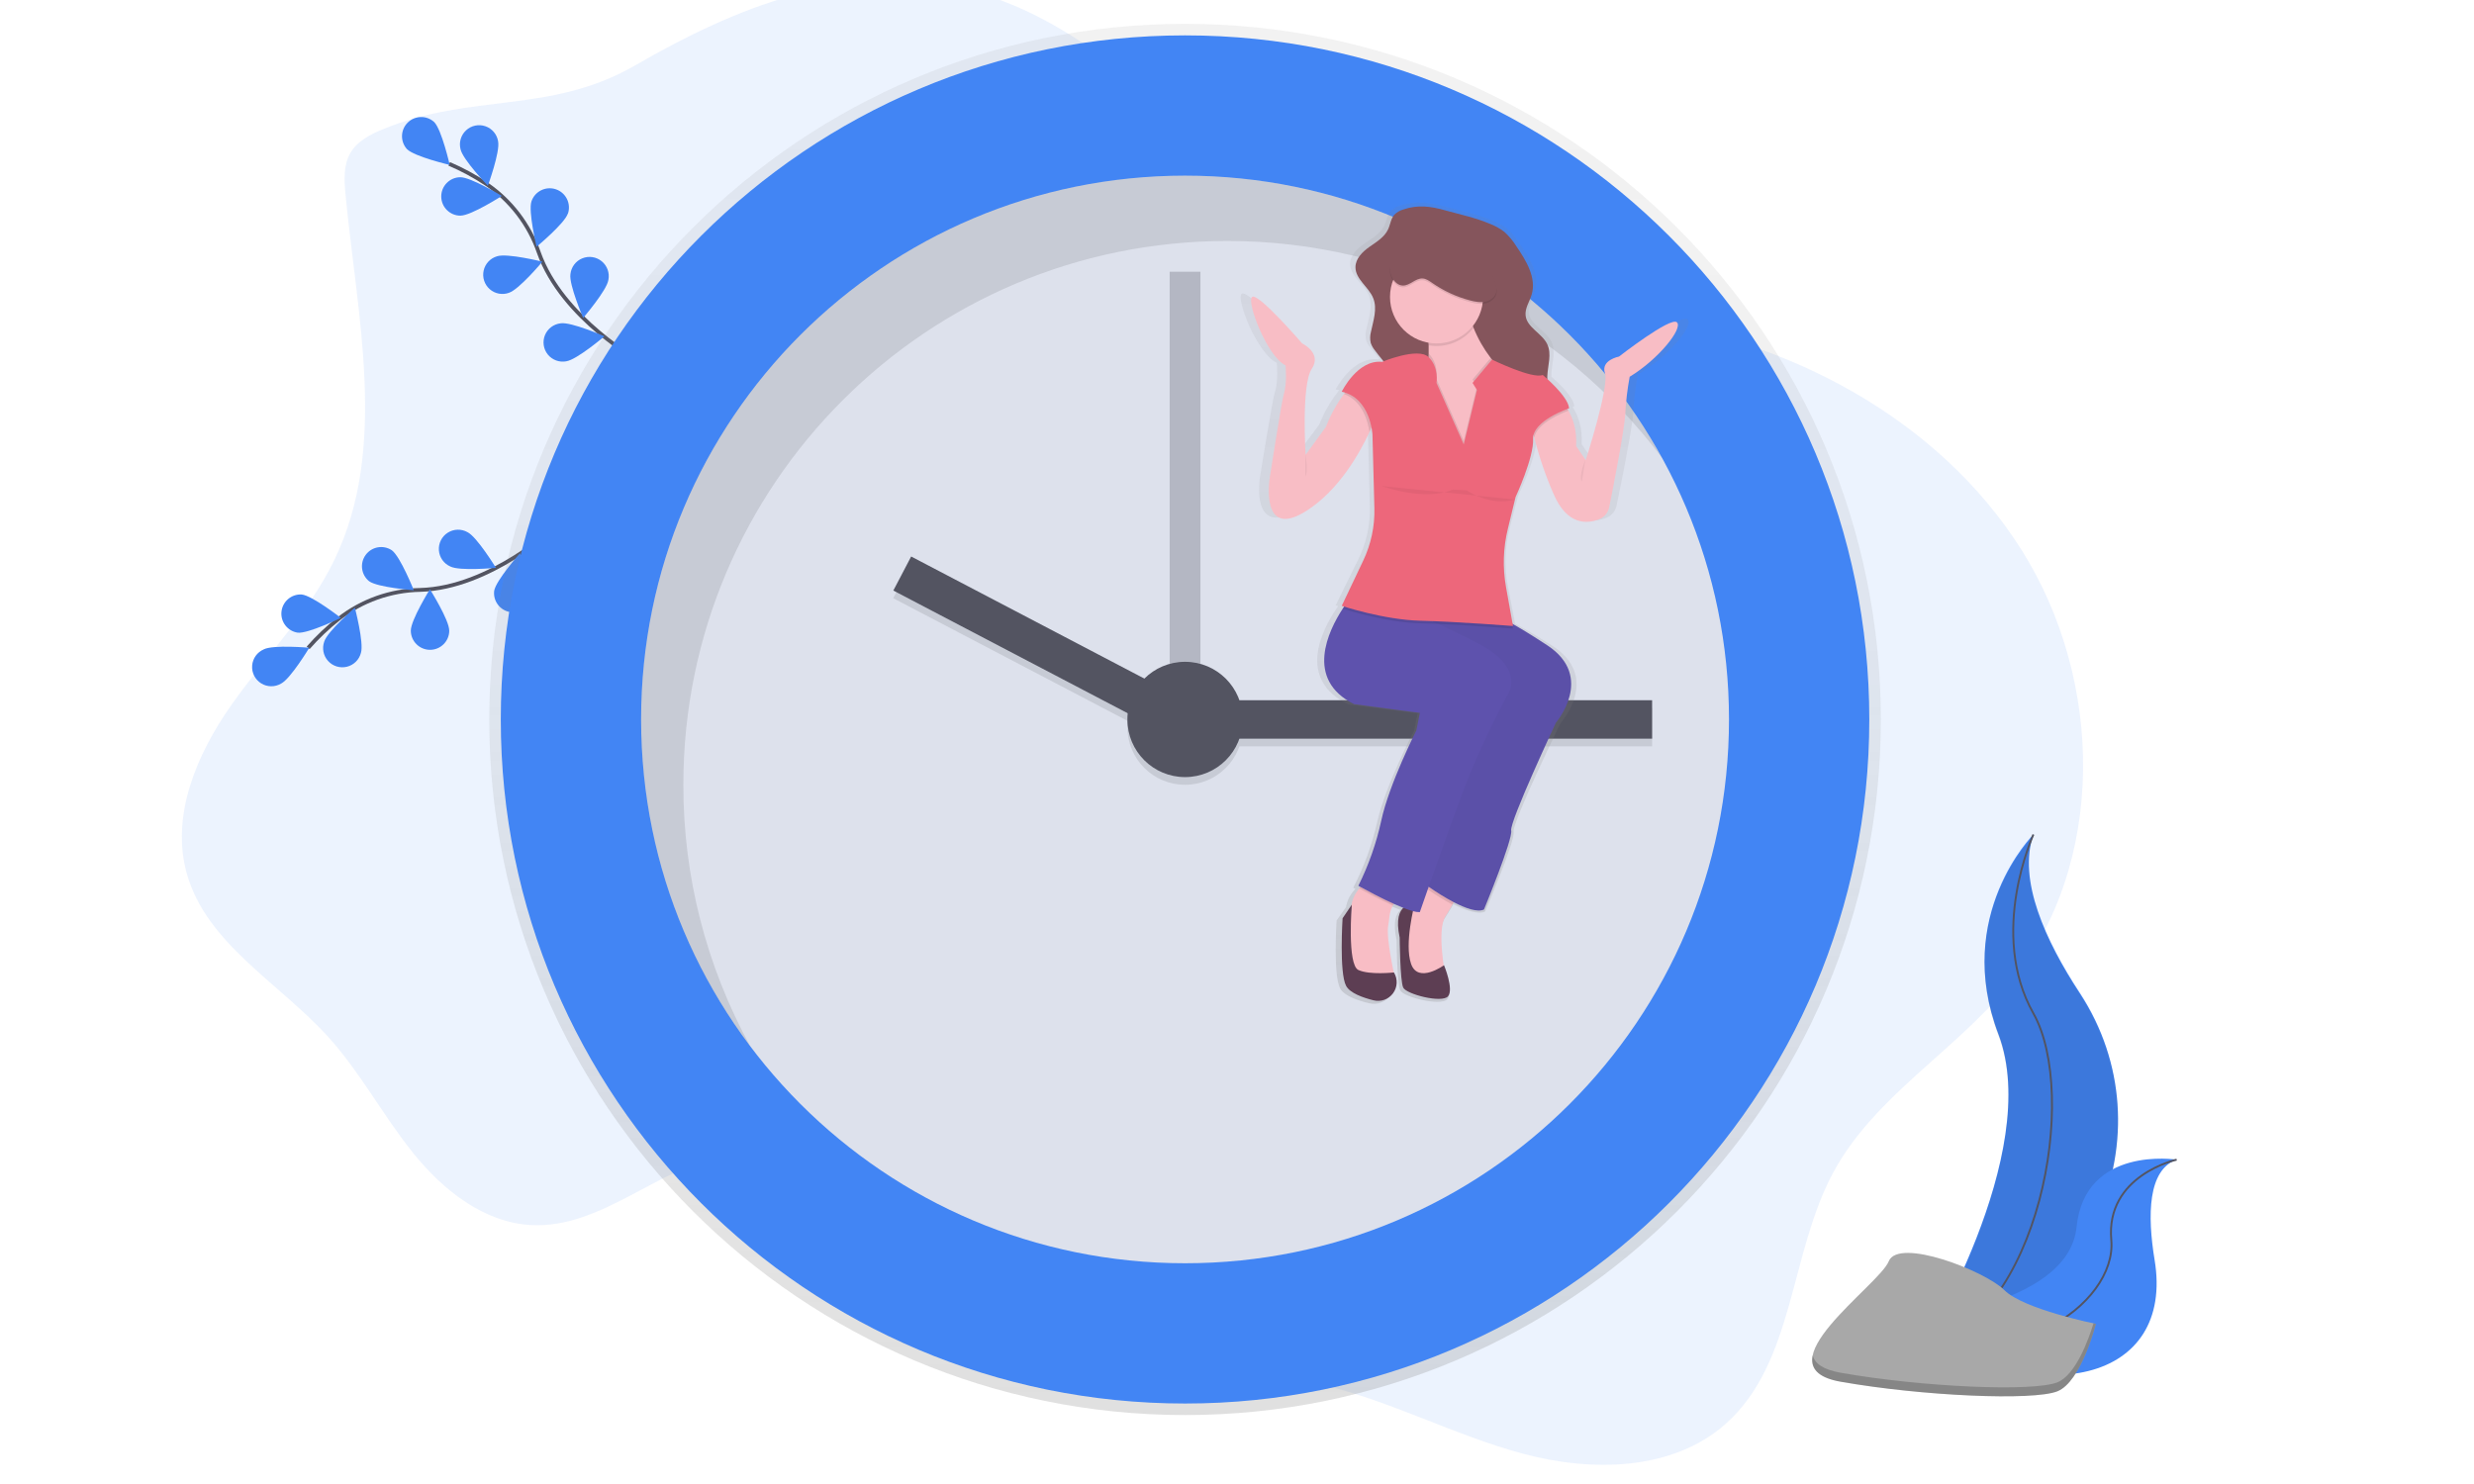
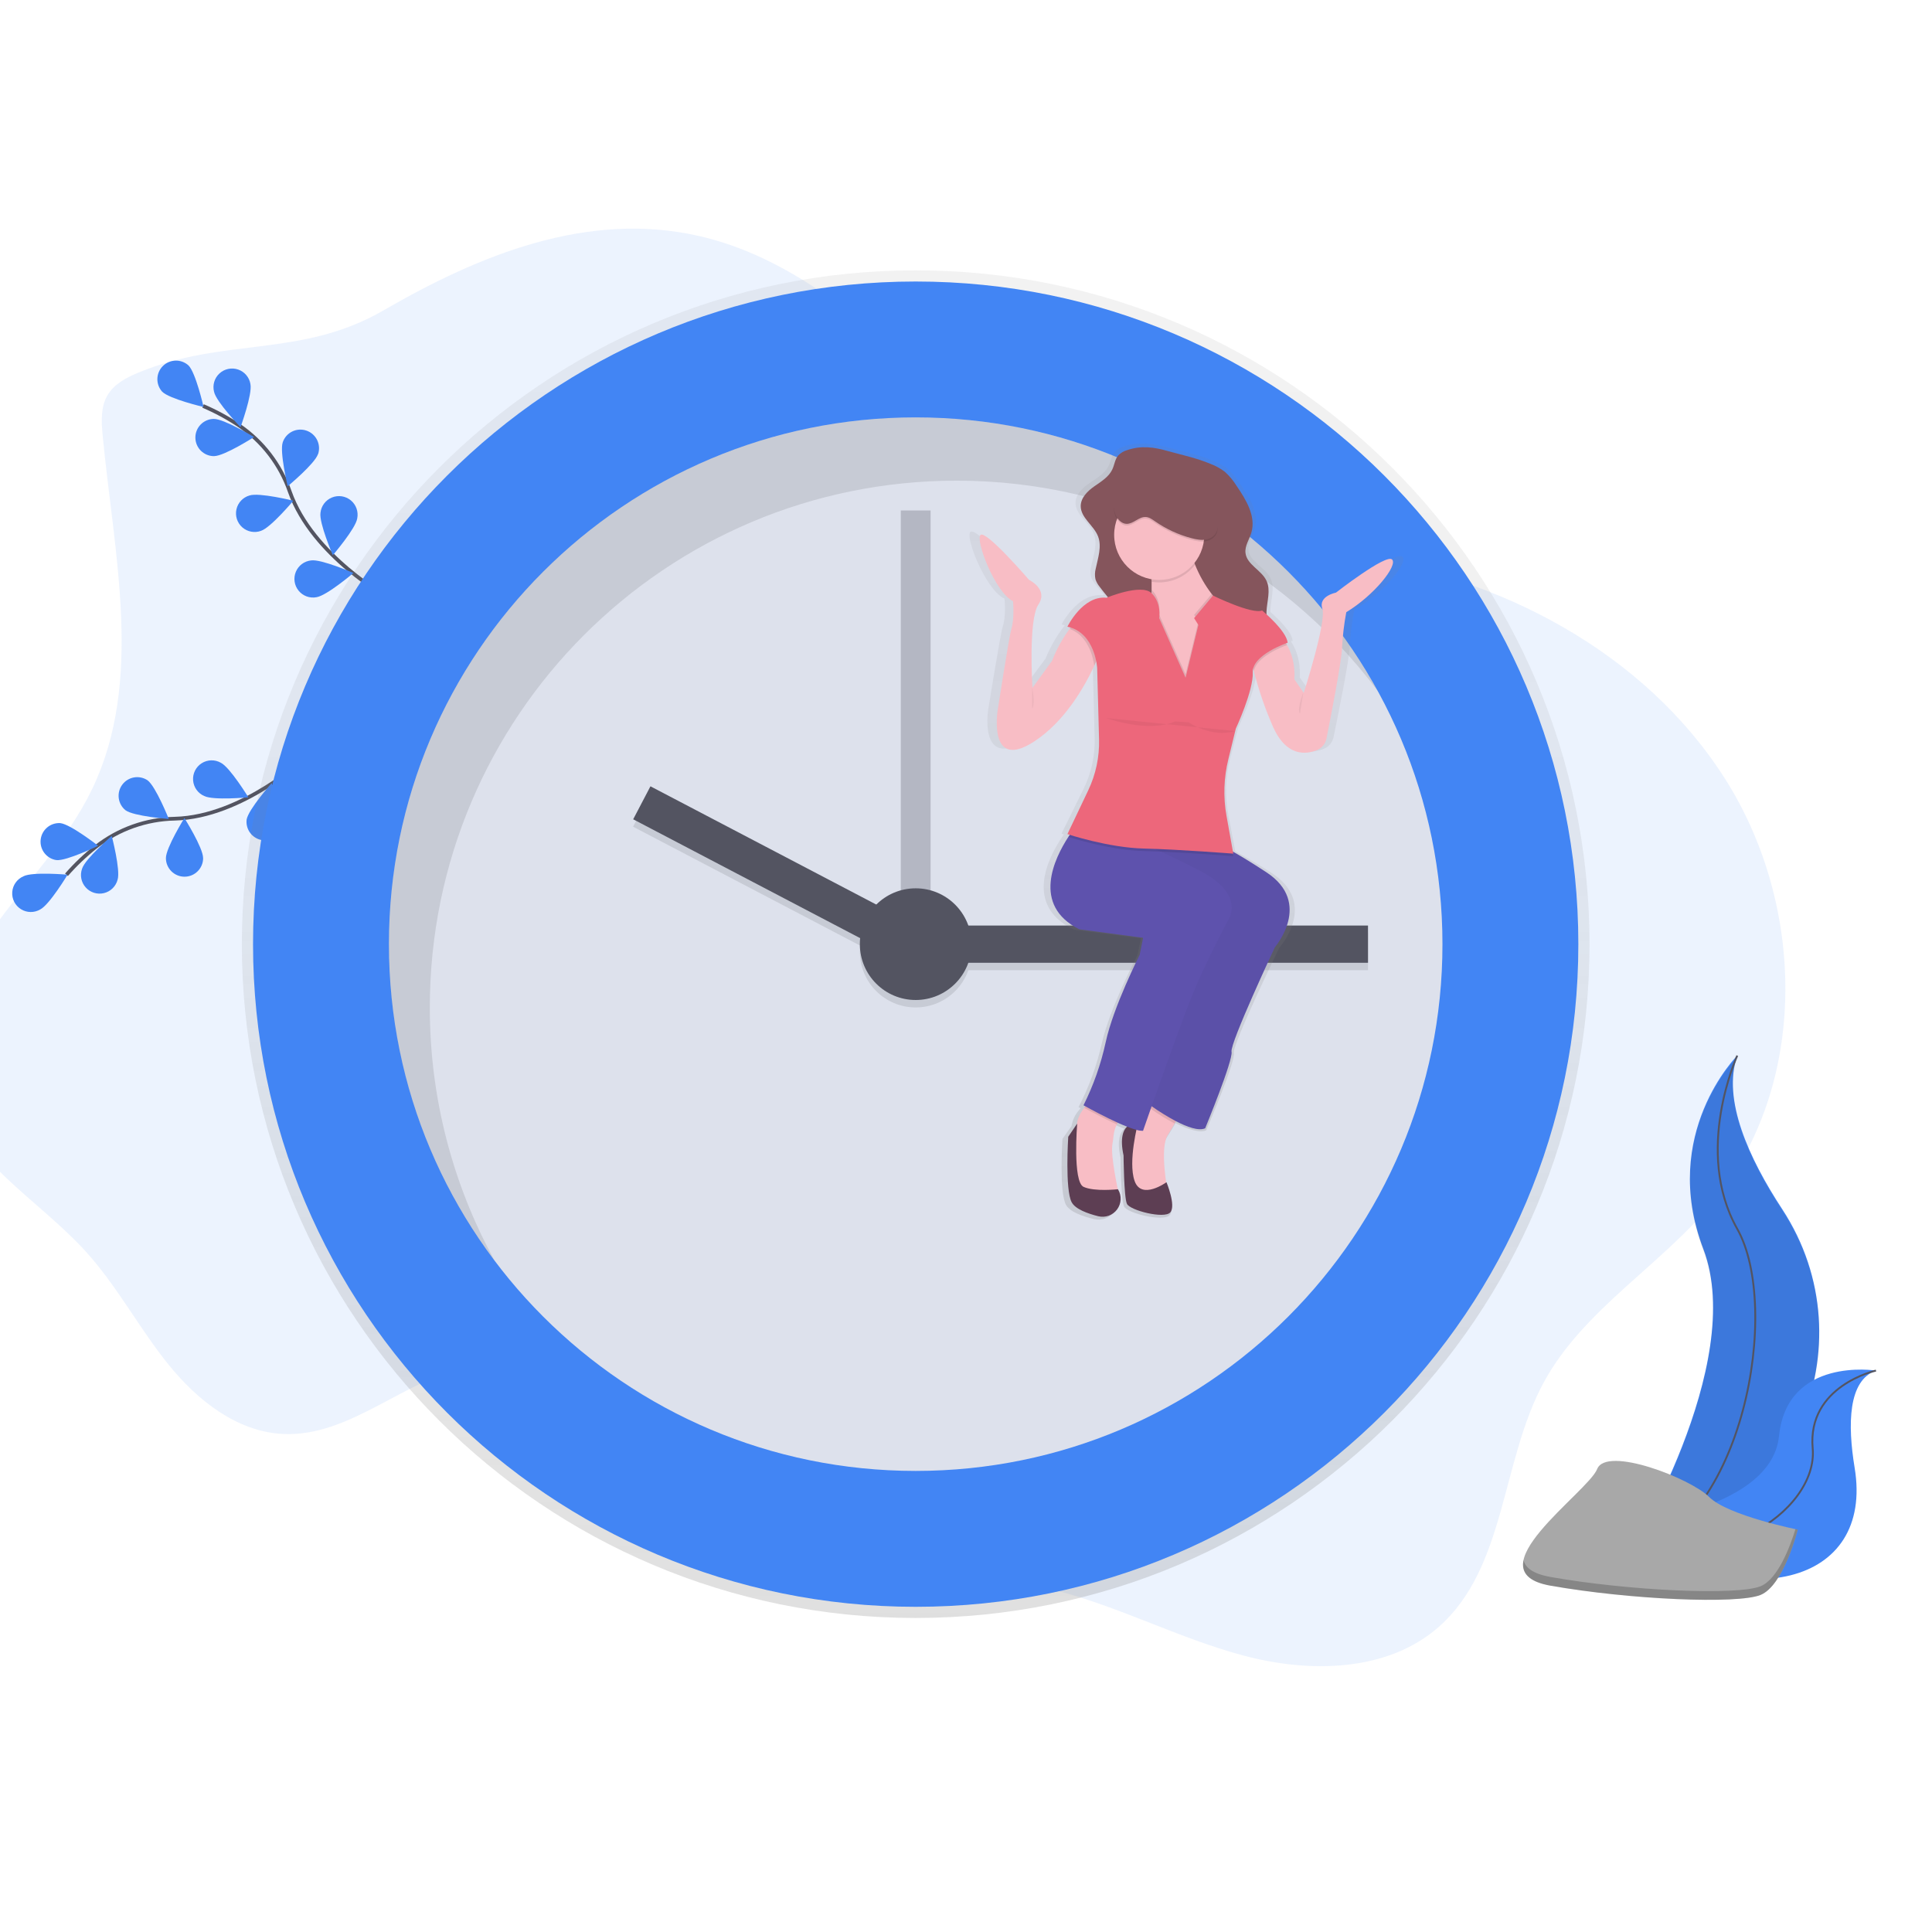
- <svg xmlns="http://www.w3.org/2000/svg" xmlns:xlink="http://www.w3.org/1999/xlink" id="2b8e3008-3352-469a-8231-8c916447ef06" data-name="Layer 1" width="500" height="300.00" viewBox="30 10 1037.94 772.29">
+ <svg xmlns="http://www.w3.org/2000/svg" xmlns:xlink="http://www.w3.org/1999/xlink" id="2b8e3008-3352-469a-8231-8c916447ef06" data-name="Layer 1" width="300" height="300.00" viewBox="30 10 1037.94 772.29">
  <defs>
    <linearGradient id="60672ce7-bfbc-4a60-a482-eb57e060a9c7" x1="521.94" y1="746.41" x2="521.94" y2="22.41" gradientUnits="userSpaceOnUse">
      <stop offset="0" stop-color="gray" stop-opacity="0.25" />
      <stop offset="0.54" stop-color="gray" stop-opacity="0.12" />
      <stop offset="1" stop-color="gray" stop-opacity="0.1" />
    </linearGradient>
    <linearGradient id="b310ffb6-9937-4369-8bc9-4e3f67e27eb9" x1="748.44" y1="596.28" x2="748.44" y2="179.26" xlink:href="#60672ce7-bfbc-4a60-a482-eb57e060a9c7" />
  </defs>
  <path d="M185.48,141.19c-6.46,2.68-13.09,6.12-16.64,12.15-3.76,6.37-3.31,14.28-2.61,21.65,6.1,63.92,22.17,131.9-5.58,189.8-13.47,28.09-36,50.6-53.92,76.11s-31.45,57.36-23.13,87.37c10.16,36.67,48.08,57,73.64,85.22,16.73,18.45,28.46,40.87,44.07,60.28s37,36.51,61.92,37.65c35.84,1.65,65-29.3,100.14-36.47,36-7.34,72.25,11.34,101.44,33.7s55.74,49.45,89.75,63.41c37.56,15.43,79.9,13.07,119.44,22.34,36,8.45,69.14,26.42,104.88,36s77.63,9,105.32-15.47c36.09-32,33.25-89,56.3-131.33,21.41-39.33,63.32-62.81,91.53-97.58,50.76-62.58,49.1-158.23,6-226.29s-121.17-109.27-201-120c-36-4.83-73.07-4.17-107.68-15.16C636.71,195.17,581.58,89.83,487,67.91,426.88,54,368.41,78.09,317.2,107.74,272.75,133.48,231.74,122,185.48,141.19Z" transform="translate(-81.08 -63.86)" fill="#4285f4" opacity="0.1" />
  <path d="M275.76,347.69S241.63,379.9,205,380.86a71.09,71.09,0,0,0-42.37,15.07A119.57,119.57,0,0,0,146.79,411" transform="translate(-81.08 -63.86)" fill="none" stroke="#535461" stroke-miterlimit="10" stroke-width="2" />
  <path d="M123.69,411.79c4.92-2.5,23.7-.84,23.7-.84s-9.74,16.15-14.66,18.65a10,10,0,1,1-9-17.81Z" transform="translate(-81.08 -63.86)" fill="#4285f4" />
  <path d="M143.46,383.24c5.49.58,20.35,12.18,20.35,12.18s-17,8.26-22.44,7.69a10,10,0,0,1,2.09-19.87Z" transform="translate(-81.08 -63.86)" fill="#4285f4" />
  <path d="M190.34,360.23c4.44,3.27,11.42,20.79,11.42,20.79s-18.81-1.43-23.25-4.69a10,10,0,0,1,11.83-16.1Z" transform="translate(-81.08 -63.86)" fill="#4285f4" />
  <path d="M229.73,350.82c4.93,2.47,14.77,18.56,14.77,18.56s-18.78,1.77-23.71-.7a10,10,0,1,1,8.94-17.86Z" transform="translate(-81.08 -63.86)" fill="#4285f4" />
  <path d="M174.26,413.63c1.64-5.27-3.16-23.51-3.16-23.51s-14.28,12.32-15.92,17.59a10,10,0,1,0,19.08,5.92Z" transform="translate(-81.08 -63.86)" fill="#4285f4" />
  <path d="M220.19,402c0-5.52-10.05-21.48-10.05-21.48s-9.94,16-9.93,21.54a10,10,0,0,0,20-.06Z" transform="translate(-81.08 -63.86)" fill="#4285f4" />
  <path d="M263.28,384.64c.92-5.44-6.28-22.87-6.28-22.87s-12.51,14.12-13.42,19.56a10,10,0,0,0,19.7,3.32Z" transform="translate(-81.08 -63.86)" fill="#4285f4" />
  <path d="M320.11,262.39S279,239.81,266.78,205.22a71.09,71.09,0,0,0-27.37-35.69,119.57,119.57,0,0,0-19.24-10.4" transform="translate(-81.08 -63.86)" fill="none" stroke="#535461" stroke-miterlimit="10" stroke-width="2" />
  <path d="M212.37,137.38c3.89,3.91,8.08,22.3,8.08,22.3s-18.36-4.3-22.25-8.22a10,10,0,0,1,14.17-14.08Z" transform="translate(-81.08 -63.86)" fill="#4285f4" />
  <path d="M245.62,147.41c1.14,5.4-5.33,23.11-5.33,23.11s-13.07-13.59-14.21-19a10,10,0,1,1,19.55-4.12Z" transform="translate(-81.08 -63.86)" fill="#4285f4" />
  <path d="M281.92,185c-1.74,5.23-16.27,17.26-16.27,17.26s-4.42-18.33-2.68-23.57a10,10,0,0,1,19,6.31Z" transform="translate(-81.08 -63.86)" fill="#4285f4" />
  <path d="M303,219.55c-.83,5.45-13.12,19.76-13.12,19.76s-7.46-17.32-6.63-22.77a10,10,0,1,1,19.75,3Z" transform="translate(-81.08 -63.86)" fill="#4285f4" />
  <path d="M226.16,186.07c5.52-.06,21.4-10.24,21.4-10.24s-16.11-9.8-21.63-9.74a10,10,0,1,0,.23,20Z" transform="translate(-81.08 -63.86)" fill="#4285f4" />
  <path d="M251.32,226.21c5.24-1.71,17.35-16.17,17.35-16.17s-18.31-4.53-23.55-2.82a10,10,0,1,0,6.2,19Z" transform="translate(-81.08 -63.86)" fill="#4285f4" />
  <path d="M281.12,261.87c5.46-.8,19.84-13,19.84-13s-17.28-7.56-22.73-6.76a10,10,0,1,0,2.9,19.77Z" transform="translate(-81.08 -63.86)" fill="#4285f4" />
  <circle cx="521.94" cy="384.41" r="362" fill="url(#60672ce7-bfbc-4a60-a482-eb57e060a9c7)" />
  <circle cx="521.94" cy="384.41" r="356" fill="#4285f4" />
  <circle cx="521.94" cy="384.41" r="283" fill="#dde1ec" />
  <rect x="513.94" y="151.41" width="16" height="250" fill="#535461" opacity="0.3" />
  <g opacity="0.1">
    <rect x="538.94" y="378.41" width="226" height="20" />
    <rect x="516.95" y="333.31" width="20" height="160.52" transform="translate(-164.99 624.63) rotate(-62.36)" />
    <circle cx="521.94" cy="388.41" r="30" />
  </g>
  <rect x="538.94" y="374.41" width="226" height="20" fill="#535461" />
  <rect x="446.69" y="399.57" width="160.52" height="20" transform="translate(169.1 -261.59) rotate(27.64)" fill="#535461" />
  <circle cx="521.94" cy="384.41" r="30" fill="#535461" />
  <g opacity="0.1">
    <path d="M342,482.27c0-156.3,126.7-283,283-283A282.56,282.56,0,0,1,851.16,312.11C803,224.59,710,165.27,603,165.27c-156.3,0-283,126.7-283,283a281.74,281.74,0,0,0,56.87,170.16A281.71,281.71,0,0,1,342,482.27Z" transform="translate(-81.08 -63.86)" />
  </g>
  <path d="M864.5,240.09c-3.36-3.23-31.64,18-31.64,18s-10.07,1.84-7.67,8.75-10.55,45.61-10.55,45.61l-5.27-7.37c.51-8.65-1.87-14.78-4.19-18.6-.19-.31-.38-.61-.57-.89l.92-.32c-.35-4.72-7.9-11.91-11.91-15.43,0-.51,0-1,0-1.52.25-5.64,2.51-11.59,0-16.7-2.84-5.83-11.15-8.76-11.85-15.16-.42-3.82,2.16-7.27,3.3-10.95,2.72-8.8-2.93-17.78-8.33-25.36a35.47,35.47,0,0,0-6.61-7.62,32.08,32.08,0,0,0-7.94-4.24c-7.91-3.2-16-4.81-24.16-7-7.83-2.08-15.05-3.07-23-.46a11.31,11.31,0,0,0-5,2.87c-1.89,2.12-2.14,5.14-3.38,7.67-2,4.07-6.31,6.5-10.12,9.11s-7.63,6.19-7.65,10.69c0,6.39,7.3,10.41,9.74,16.36,2.28,5.54,0,11.71-1.27,17.55a11.79,11.79,0,0,0-.15,5.79,12.44,12.44,0,0,0,2.24,3.9c1.51,2,3.13,3.86,4.74,5.76l-.74.29c-13.42-1.38-22.05,15.66-22.05,15.66.62.13,1.21.28,1.79.45l-.57.74a72.75,72.75,0,0,0-9.85,17.23l-11,14.74s-2.4-36.86,3.36-45.15-5.27-13.36-5.27-13.36-24-26.72-27.33-24.42,8.15,31.33,18.22,35.94c0,0,1,9.21-1,15.2-1.21,3.79-7.67,43.77-7.67,43.77s-5.75,33.63,20.62,17c17.13-10.78,28.2-29.34,33.84-41q.59-1.23,1.11-2.35a28.15,28.15,0,0,1,.53,3.75l1,38.53a58.48,58.48,0,0,1-6.06,27.52L681.36,388.9l1.31.4-.79,1.14c-7.74,11.39-20.9,37,6.19,50.05l36,4.61-1.92,9.21s-14.86,28.1-19.18,47.45a142.19,142.19,0,0,1-12.47,34.09l1.11.59c-.23.26-.47.53-.7.81a17.38,17.38,0,0,0-4.16,8.72l-4.88,6.92s-1.92,28.56,1.92,35.48c2.1,3.78,9.07,6.18,15,7.58,8.8,2.09,15.9-7,11.23-14.49l-.06-.1h-.09c-1-4.65-4.06-19.08-3.06-24.56.28-1.56.54-3.11.67-4.69a16.58,16.58,0,0,1,1.86-5.93c.16-.31.33-.61.5-.91l.52.22c1.61.69,3.2,1.34,4.71,1.91-2.34,2.13-4,6.54-2,15.61,0,0,.19,22.69,1.92,26.26s21.09,8.29,24.45,4.61-2.16-16.36-2.16-16.36l-.17.12c-1.11-7.35-2.48-20.51.89-25.69,1.36-2.09,2.68-4.25,3.86-6.27l.73-1.25h0c6.26,3.12,12.88,5.47,16.5,3.84,0,0,15.82-36.86,14.86-41.46s24.45-56.67,24.45-56.67,21.57-24-4.79-40.54c-8.37-5.27-14.47-8.81-18.9-11.2L771,379a70.92,70.92,0,0,1,1-30.66L776,333.08h0l.33-1.3s10.07-20.73,9.59-30.41a7,7,0,0,1,.25-2.23c.11.46.23.94.36,1.44a185.88,185.88,0,0,0,10.42,29.36c7.65,17.26,19,15.89,25.22,13.44a8.61,8.61,0,0,0,5.31-6.22c2.24-10.74,8.39-40.83,8.78-49.14a139.79,139.79,0,0,1,2.4-19.35C854.44,259.44,867.86,243.32,864.5,240.09Z" transform="translate(-81.08 -63.86)" fill="url(#b310ffb6-9937-4369-8bc9-4e3f67e27eb9)" />
  <path d="M747.11,535.31s-2.11,4.23-5,9.31c-1.13,2-2.39,4.15-3.68,6.22-4.57,7.31,0,30.6,0,30.6l-10,1.37-10-5-1.83-16.9V548.55L728,535.8l5-5.52Z" transform="translate(-81.08 -63.86)" fill="#f8bdc5" />
  <g opacity="0.1">
    <path d="M747.11,535.31s-2.11,4.23-5,9.31a123.85,123.85,0,0,1-12.78-7.86l-.88-.62-.47-.34,5-5.52Z" transform="translate(-81.08 -63.86)" />
  </g>
  <path d="M796,449.89s-24.21,51.61-23.29,56.18-14.16,41.11-14.16,41.11c-3.44,1.62-9.76-.71-15.72-3.8a123.23,123.23,0,0,1-13-8l-.88-.62-.53-.38,39.74-110.08L733,398.51l-2.6-1.91L714.68,385l48,8.68s1.67-.21,10.5,4.73c4.24,2.37,10.13,5.92,18.27,11.26C816.54,426.14,796,449.89,796,449.89Z" transform="translate(-81.08 -63.86)" fill="#5e52ad" />
  <g opacity="0.03">
    <path d="M796,449.89s-24.21,51.61-23.29,56.18-14.16,41.11-14.16,41.11c-3.44,1.62-9.76-.71-15.72-3.8a123.23,123.23,0,0,1-13-8l-.88-.62-.53-.38,39.74-110.08L733,398.51l-2.6-1.91L714.68,385l48,8.68s1.67-.21,10.5,4.73c4.24,2.37,10.13,5.92,18.27,11.26C816.54,426.14,796,449.89,796,449.89Z" transform="translate(-81.08 -63.86)" />
  </g>
  <path d="M722.45,544.44s-11.88-1.83-7.76,17.36c0,0,.18,22.5,1.83,26s20.1,8.22,23.29,4.57-2.06-16.21-2.06-16.21-13.47,9.82-17.13-.69S722.45,544.44,722.45,544.44Z" transform="translate(-81.08 -63.86)" fill="#5d3e53" />
  <path d="M714.22,540.79a14.4,14.4,0,0,0-3.11,4.32,16.92,16.92,0,0,0-1.77,5.88c-.12,1.56-.37,3.11-.63,4.65-1.14,6.51,3.23,25.8,3.23,25.8l-17.36,2.74-6.39-6.85-1.37-15.07a54.61,54.61,0,0,0,2.74-16c0-3.93,2-7.44,4-10a27.5,27.5,0,0,1,4.63-4.59S717.88,537.59,714.22,540.79Z" transform="translate(-81.08 -63.86)" fill="#f8bdc5" />
  <g opacity="0.1">
    <path d="M714.22,540.79a14.4,14.4,0,0,0-3.11,4.32c-7.11-3.21-14.58-7.26-17.3-8.76l-.21-.11a27.5,27.5,0,0,1,4.63-4.59S717.88,537.59,714.22,540.79Z" transform="translate(-81.08 -63.86)" />
  </g>
  <path d="M770.41,436.19S759,457.66,751.68,475.47c-4.8,11.7-14.72,39.56-21,57.3l-.92,2.62c-2.76,7.85-4.6,13.16-4.6,13.16a11.89,11.89,0,0,1-3.59-.53c-1.08-.29-2.29-.68-3.58-1.16l-1.45-.55c-1.44-.56-3-1.21-4.49-1.89-7.26-3.24-15-7.46-17.81-9l-1.06-.59A144.48,144.48,0,0,0,705.09,501c4.11-19.18,18.27-47,18.27-47l1.83-9.14-34.26-4.57c-25.81-12.9-13.27-38.33-5.9-49.62A66.66,66.66,0,0,1,689.1,385L716.51,391s4.32,1.38,13.92,5.63l4.41,2c5.38,2.47,12,5.65,20,9.73C781.82,422,770.41,436.19,770.41,436.19Z" transform="translate(-81.08 -63.86)" fill="#5e52ad" />
  <path d="M711.77,580.07a9.7,9.7,0,0,1-10.7,14.36c-5.61-1.39-12.26-3.77-14.26-7.52-3.65-6.85-1.83-35.17-1.83-35.17l4.8-7.08s-2.51,31.29,3.43,34,18.5,1.27,18.5,1.27Z" transform="translate(-81.08 -63.86)" fill="#5d3e53" />
  <path d="M716.63,182.86a10.68,10.68,0,0,0-4.8,2.85c-1.8,2.1-2,5.1-3.22,7.61-1.9,4-6,6.45-9.64,9s-7.27,6.14-7.29,10.6c0,6.34,7,10.32,9.28,16.21,2.17,5.5,0,11.61-1.21,17.4a12.15,12.15,0,0,0-.14,5.74,12.47,12.47,0,0,0,2.14,3.87c4.41,6,9.89,11.32,12.84,18.15,2.24,5.19,2.86,10.92,3.45,16.55.85,8.1,1.7,16.35.16,24.35a2.46,2.46,0,0,0,0,1.47,2.28,2.28,0,0,0,1.17,1,24,24,0,0,0,32.49-12c2-4.53,2.77-10,6.73-12.94a3.37,3.37,0,0,1,1.61-.73,4.71,4.71,0,0,1,2.6.87c5.14,2.78,11.37,2.86,17.1,1.72,3.46-.69,7-1.92,9.29-4.62,4.51-5.36,2-13.37,2.3-20.36.24-5.59,2.39-11.49,0-16.55-2.7-5.78-10.63-8.68-11.29-15-.4-3.78,2.06-7.21,3.15-10.85,2.59-8.73-2.79-17.63-7.93-25.14a34.81,34.81,0,0,0-6.29-7.55,30.19,30.19,0,0,0-7.56-4.2c-7.53-3.17-15.21-4.77-23-6.93C731.11,181.25,724.24,180.26,716.63,182.86Z" transform="translate(-81.08 -63.86)" fill="#85555c" />
  <path d="M754.88,313.32H728.38V270.38a80,80,0,0,0,1.38-12.5c0-1.41,0-2.85,0-4.3-.25-5.12-1.31-10.23-4.09-13.35-7.31-8.22,23.75-6.85,23.75-6.85a77.31,77.31,0,0,0,3.7,11.06,67.25,67.25,0,0,0,8.9,15.67,36.26,36.26,0,0,0,12.07,10.27C792.33,279.52,754.88,313.32,754.88,313.32Z" transform="translate(-81.08 -63.86)" fill="#f8bdc5" />
  <g opacity="0.1">
    <path d="M753.09,244.44a24.25,24.25,0,0,1-23.36,9.14c-.25-5.12-1.31-10.23-4.09-13.35-7.31-8.22,23.75-6.85,23.75-6.85A77.31,77.31,0,0,0,753.09,244.44Z" transform="translate(-81.08 -63.86)" />
  </g>
  <circle cx="652.78" cy="164.51" r="24.21" fill="#f8bdc5" />
  <path d="M834.35,269.93a143.91,143.91,0,0,0-2.28,19.18c-.37,8.23-6.23,38.07-8.37,48.72a8.45,8.45,0,0,1-5.06,6.17c-5.94,2.43-16.74,3.79-24-13.32a189.36,189.36,0,0,1-9.93-29.1,78.65,78.65,0,0,1-2-10.18l16-8.68a19.71,19.71,0,0,1,3.78,4.85c2.21,3.79,4.48,9.87,4,18.44l5,7.31s12.33-38.37,10-45.22,7.31-8.68,7.31-8.68,26.95-21,30.15-17.81S849.42,260.79,834.35,269.93Z" transform="translate(-81.08 -63.86)" fill="#f8bdc5" />
  <path d="M703.26,288.2a108,108,0,0,1-4.3,10.5c-5.38,11.57-15.92,30-32.24,40.66-25.12,16.44-19.64-16.9-19.64-16.9s6.15-39.64,7.31-43.39c1.83-5.94.91-15.07.91-15.07-9.59-4.57-20.55-33.34-17.36-35.63s26,24.21,26,24.21,10.51,5,5,13.25-3.2,44.76-3.2,44.76L676.31,296a72.9,72.9,0,0,1,9.39-17.08c2-2.73,3.4-4.38,3.4-4.38Z" transform="translate(-81.08 -63.86)" fill="#f8bdc5" />
  <g opacity="0.1">
    <path d="M802.5,287.57c-3.36,1.24-16.37,6.49-17.81,14a78.65,78.65,0,0,1-2-10.18l16-8.68A19.71,19.71,0,0,1,802.5,287.57Z" transform="translate(-81.08 -63.86)" />
  </g>
  <g opacity="0.1">
    <path d="M703.26,288.2a108,108,0,0,1-4.3,10.5c-.62-4.52-3.17-16.08-13.26-19.81,2-2.73,3.4-4.38,3.4-4.38Z" transform="translate(-81.08 -63.86)" />
  </g>
  <g opacity="0.1">
    <path d="M754.88,313.32H728.38V270.38a80,80,0,0,0,1.38-12.5c5.45,5.26,4.1,13.41,4.1,13.41l14.16,32L754.88,275l-2.28-3.65,9.4-11.18a36.26,36.26,0,0,0,12.07,10.27C792.33,279.52,754.88,313.32,754.88,313.32Z" transform="translate(-81.08 -63.86)" />
  </g>
  <g opacity="0.1">
    <path d="M773.6,401s-20.76-1.65-38.77-2.43l-1.81-.08c-2.56-.1-5-.18-7.39-.24-17.48-.42-37.25-6.53-40.61-7.6A66.66,66.66,0,0,1,689.1,385L716.51,391s4.32,1.38,13.92,5.63L714.68,385l48,8.68s1.67-.21,10.5,4.73Z" transform="translate(-81.08 -63.86)" />
  </g>
  <path d="M754.88,276.78l-2.28-3.65L762.74,261s20.91,10.25,26.39,8c0,0,13.25,11,13.7,17.36,0,0-19.18,6.39-18.73,16S775,332.5,775,332.5l-4,16.42a73.09,73.09,0,0,0-1,30.4l3.65,20.33s-28.78-2.28-48-2.74-41.11-7.76-41.11-7.76l11.21-23.59a60,60,0,0,0,5.78-27.28l-1-38.19s-.91-19.18-16-22.38c0,0,8.22-16.9,21-15.53,0,0,18.62-7.77,24.15-2.52s4.17,13.48,4.17,13.48l14.16,32Z" transform="translate(-81.08 -63.86)" fill="#ed677b" />
  <g opacity="0.1">
    <path d="M716.39,223.38c3.67,0,6.55-3.89,10.22-3.69,1.9.1,3.53,1.31,5.1,2.4a62.25,62.25,0,0,0,19.51,9c2.71.72,5.58,1.26,8.3.6s5.27-2.8,5.58-5.59a9.53,9.53,0,0,0-.48-3.63,44.87,44.87,0,0,0-19.54-25.79c-3.8-2.33-8.44-4.11-12.65-2.65-3.8,1.31-6.25,4.87-9,7.8a34.2,34.2,0,0,1-7,5.68c-2,1.21-5,2-6.15,4.22C708.11,215.87,711.52,223.34,716.39,223.38Z" transform="translate(-81.08 -63.86)" />
  </g>
  <path d="M716.39,222.47c3.67,0,6.55-3.89,10.22-3.69,1.9.1,3.53,1.31,5.1,2.4a62.25,62.25,0,0,0,19.51,9c2.71.72,5.58,1.26,8.3.6s5.27-2.8,5.58-5.59a9.53,9.53,0,0,0-.48-3.63,44.87,44.87,0,0,0-19.54-25.79c-3.8-2.33-8.44-4.11-12.65-2.65-3.8,1.31-6.25,4.87-9,7.8a34.2,34.2,0,0,1-7,5.68c-2,1.21-5,2-6.15,4.22C708.11,215,711.52,222.42,716.39,222.47Z" transform="translate(-81.08 -63.86)" fill="#85555c" />
  <path d="M705.32,326.79s22.38,8.22,37,1.83l7.31.46s12.15,8.52,25,4.71" transform="translate(-81.08 -63.86)" opacity="0.05" />
  <path d="M811.29,313.09s-3.65,8.68-1.83,11.42" transform="translate(-81.08 -63.86)" opacity="0.05" />
  <path d="M665.58,310.35s1.83,8.68,0,11.42" transform="translate(-81.08 -63.86)" opacity="0.05" />
  <path d="M1044.4,508.14s-41.84,41.84-18.22,103.92S985.7,777.38,985.7,777.38s.69-.1,2-.32c85.93-15.17,128.62-113.44,80.84-186.45C1050.73,563.46,1036.15,531.62,1044.4,508.14Z" transform="translate(-81.08 -63.86)" fill="#4285f4" />
  <path d="M1044.4,508.84s-41.84,41.84-18.22,103.92S985.7,778.07,985.7,778.07s.69-.1,2-.32c85.93-15.17,128.62-113.44,80.84-186.45C1050.73,564.16,1036.15,532.32,1044.4,508.84Z" transform="translate(-81.08 -63.86)" opacity="0.1" />
  <path d="M1044.4,508.14s-23.62,51.28,0,93.12,4,159.25-58.71,176.12" transform="translate(-81.08 -63.86)" fill="none" stroke="#535461" stroke-miterlimit="10" />
  <path d="M1118.92,677.36s-47.74-7.6-52.09,35.18S975,761.25,975,761.25l1.64,1.09c72.2,47.4,141.23,30.19,130.82-32.75C1103.62,706.2,1103.94,682.7,1118.92,677.36Z" transform="translate(-81.08 -63.86)" fill="#4285f4" />
  <path d="M1118.92,677.36s-37.06,8.13-34,41.83-55,74.09-109.88,42.07" transform="translate(-81.08 -63.86)" fill="none" stroke="#535461" stroke-miterlimit="10" />
  <path d="M1076.92,762.81s-37.6-7.52-47.63-17.55-55.15-27.57-60.16-15-67.68,55.15-25.07,62.67,100.27,10,112.8,5S1076.92,762.81,1076.92,762.81Z" transform="translate(-81.08 -63.86)" fill="#a8a8a8" />
  <path d="M944.06,788.24c42.62,7.52,100.27,10,112.8,5,9.55-3.82,16.18-22.16,18.8-30.7l1.25.26s-7.52,30.08-20.05,35.09-70.19,2.51-112.8-5c-12.3-2.17-15.82-7.27-14.49-13.72C930.61,783.38,934.9,786.62,944.06,788.24Z" transform="translate(-81.08 -63.86)" opacity="0.2" />
</svg>
